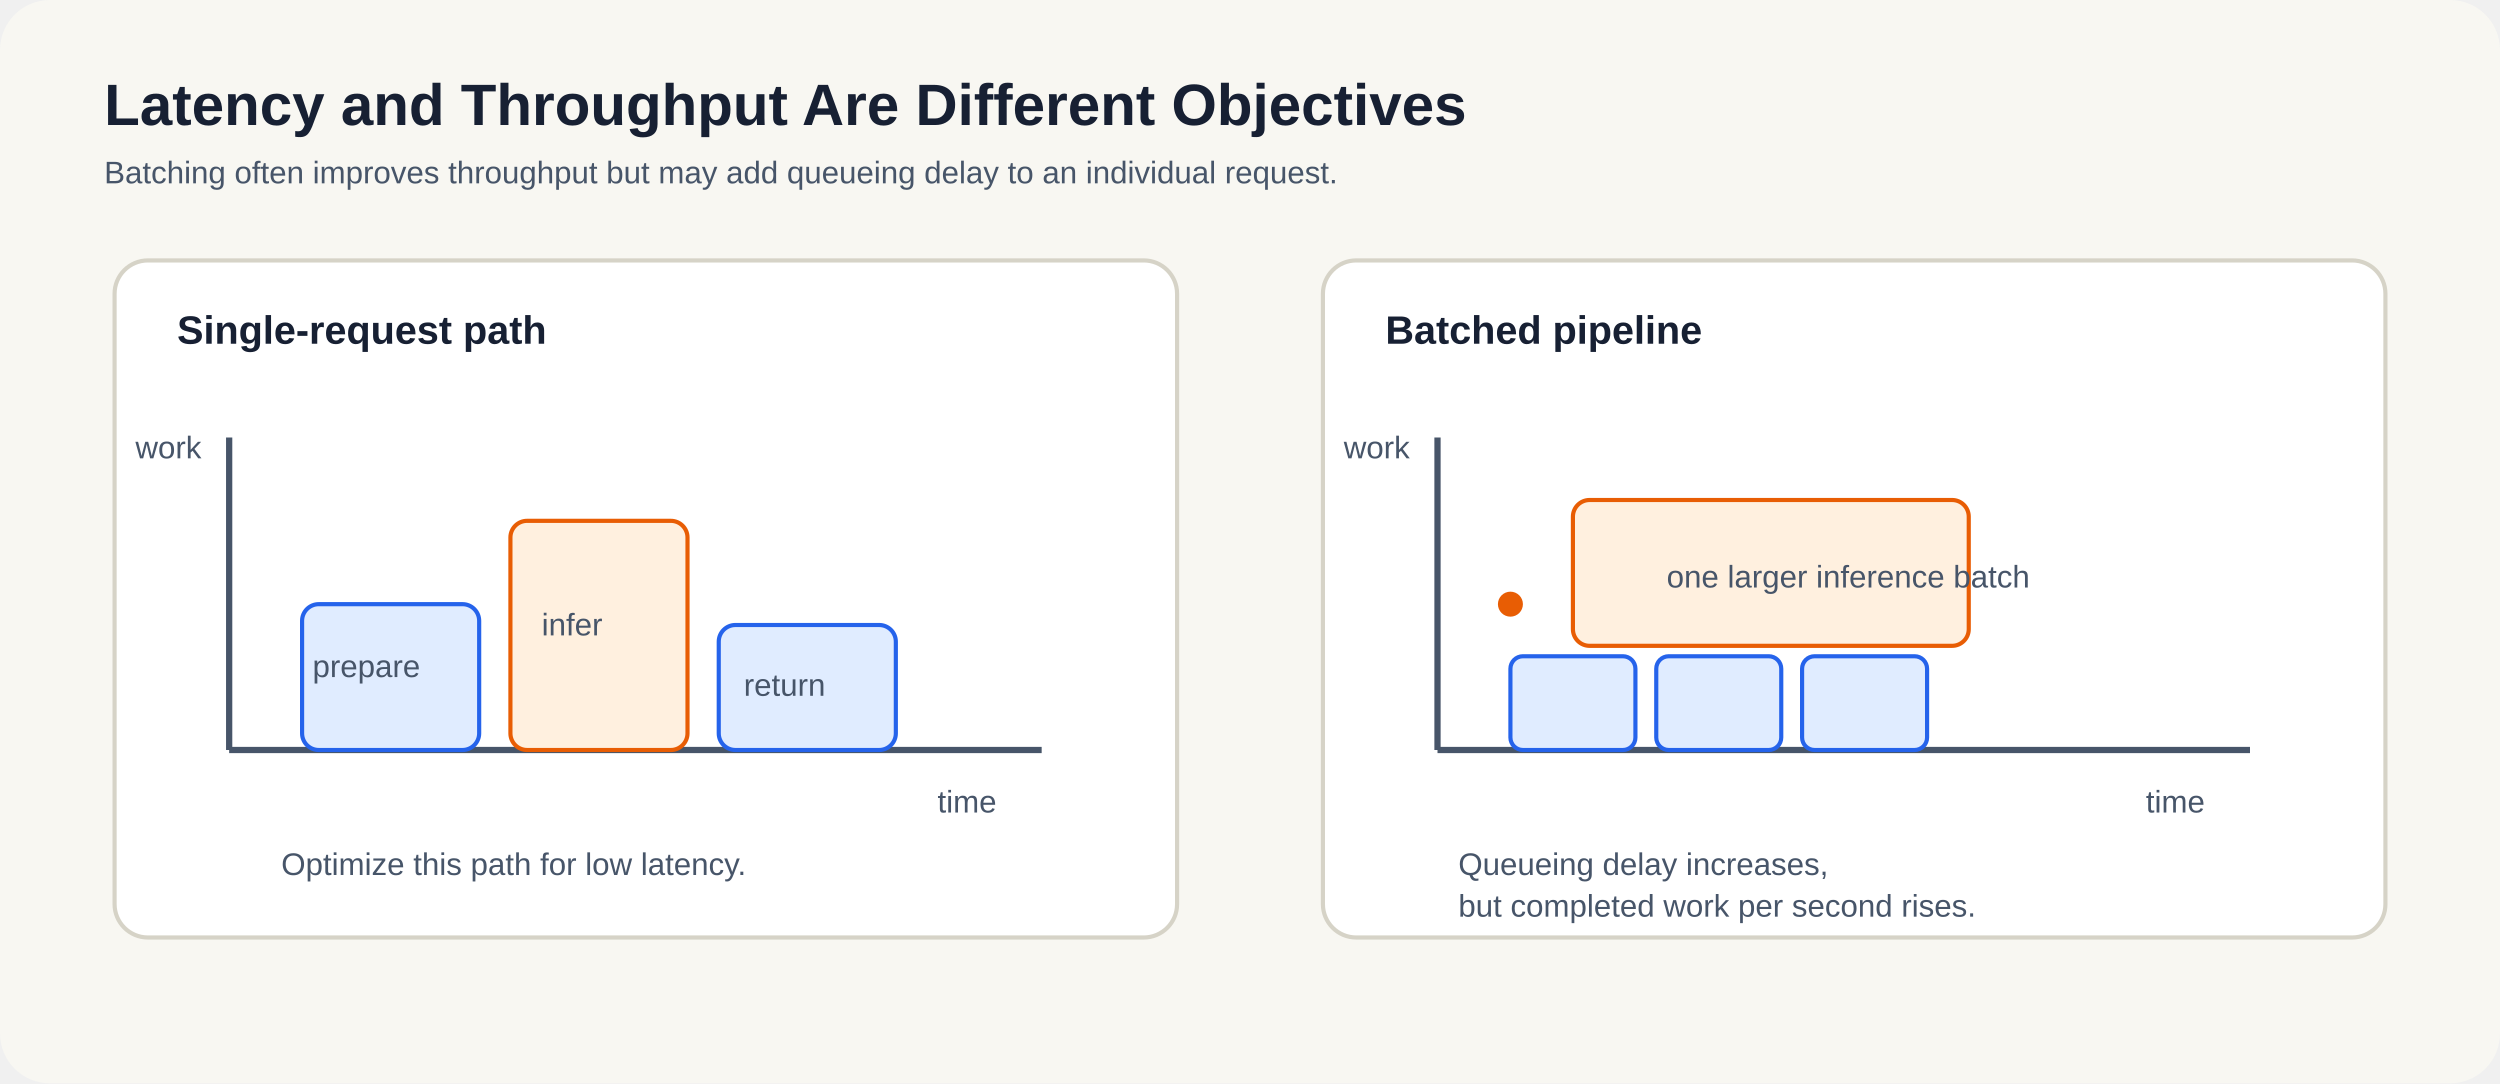
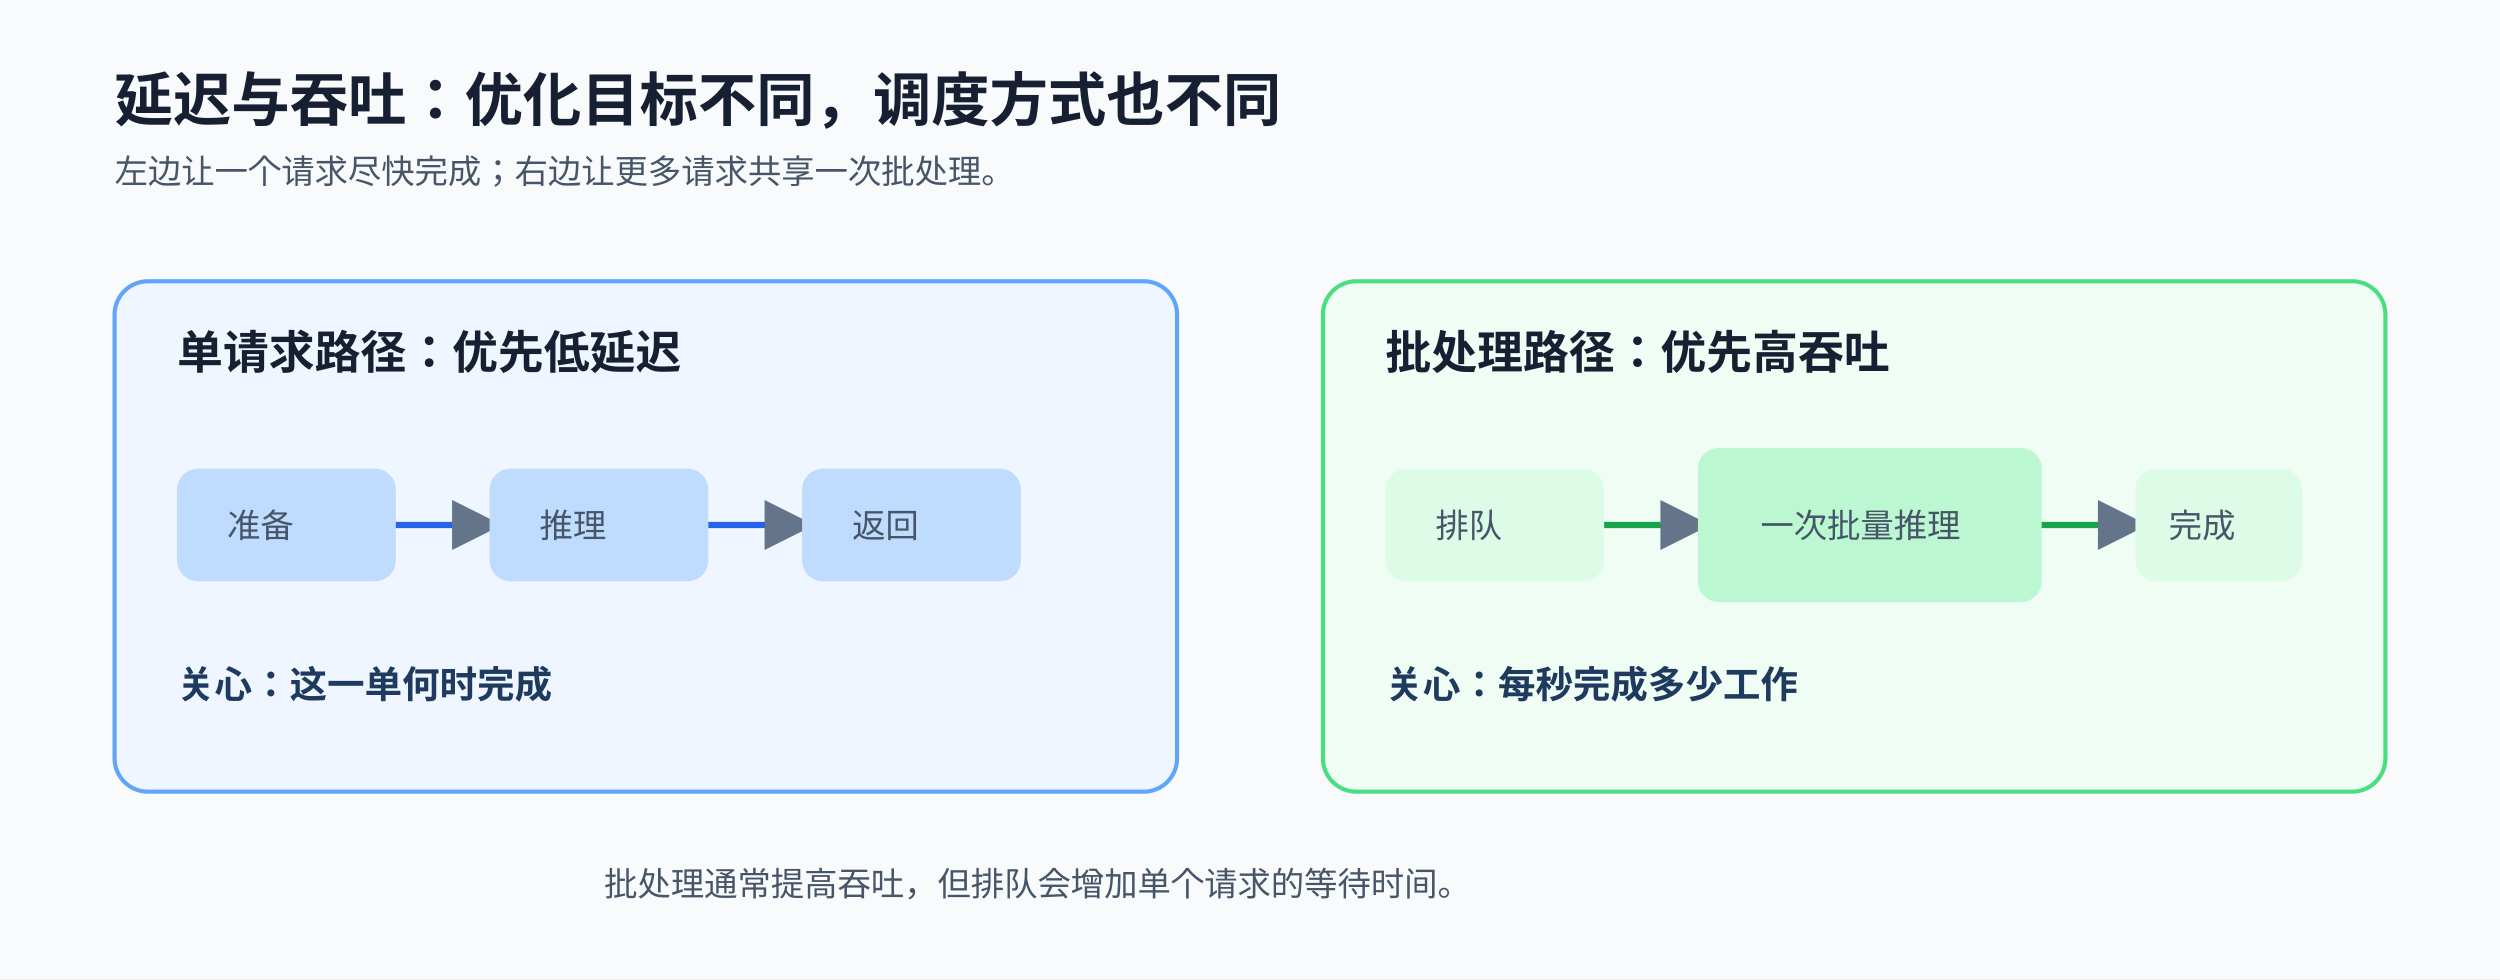
- <svg xmlns="http://www.w3.org/2000/svg" viewBox="0 0 1200 520" role="img" aria-label="Latency throughput tradeoff">
-   <style>.bg{fill:#f8f7f2}.p{fill:#fff;stroke:#d6d3c7;stroke-width:2}.b{fill:#e0ecff;stroke:#2563eb;stroke-width:2}.o{fill:#fff0df;stroke:#e85d04;stroke-width:2}.t{font-family:Arial,sans-serif;fill:#172033}.h{font-size:28px;font-weight:700}.l{font-size:19px;font-weight:700}.s{font-size:15px;fill:#475569}.line{stroke:#475569;stroke-width:3;fill:none}.dot{fill:#e85d04}</style>
-   <rect class="bg" width="1200" height="520" rx="24" />
-   <text class="t h" x="50" y="60">Latency and Throughput Are Different Objectives</text>
-   <text class="t s" x="50" y="88">Batching often improves throughput but may add queueing delay to an individual request.</text>
-   <rect class="p" x="55" y="125" width="510" height="325" rx="16" />
-   <text class="t l" x="85" y="165">Single-request path</text>
-   <line class="line" x1="110" y1="360" x2="500" y2="360" />
-   <line class="line" x1="110" y1="360" x2="110" y2="210" />
-   <text class="t s" x="450" y="390">time</text>
-   <text class="t s" x="65" y="220">work</text>
-   <rect class="b" x="145" y="290" width="85" height="70" rx="8" />
-   <rect class="o" x="245" y="250" width="85" height="110" rx="8" />
-   <rect class="b" x="345" y="300" width="85" height="60" rx="8" />
-   <text class="t s" x="150" y="325">prepare</text>
-   <text class="t s" x="260" y="305">infer</text>
-   <text class="t s" x="357" y="334">return</text>
-   <text class="t s" x="135" y="420">Optimize this path for low latency.</text>
-   <rect class="p" x="635" y="125" width="510" height="325" rx="16" />
-   <text class="t l" x="665" y="165">Batched pipeline</text>
-   <line class="line" x1="690" y1="360" x2="1080" y2="360" />
-   <line class="line" x1="690" y1="360" x2="690" y2="210" />
-   <text class="t s" x="1030" y="390">time</text>
-   <text class="t s" x="645" y="220">work</text>
-   <rect class="b" x="725" y="315" width="60" height="45" rx="6" />
-   <rect class="b" x="795" y="315" width="60" height="45" rx="6" />
-   <rect class="b" x="865" y="315" width="60" height="45" rx="6" />
-   <rect class="o" x="755" y="240" width="190" height="70" rx="8" />
-   <text class="t s" x="800" y="282">one larger inference batch</text>
-   <circle class="dot" cx="725" cy="290" r="6" />
-   <text class="t s" x="700" y="420">Queueing delay increases,</text>
-   <text class="t s" x="700" y="440">but completed work per second rises.</text>
+ <svg xmlns="http://www.w3.org/2000/svg" width="1200" height="470" viewBox="0 0 1200 470" role="img" aria-labelledby="title desc">
+   <style>.title{font:700 28px sans-serif;fill:#172033}.sub,.text{font:16px sans-serif;fill:#475569}.head{font:700 22px sans-serif;fill:#172033}.note{font:700 18px sans-serif;fill:#1e3a5f}</style>
+   <rect width="1200" height="470" fill="#f8fafc" />
+   <text class="title" x="55" y="58">延迟与吞吐：优化目标不同，调度方式也不同</text>
+   <text class="sub" x="55" y="88">左边让一个请求尽快完成；右边让更多请求共享一次批处理。</text>
+   <rect x="55" y="135" width="510" height="245" rx="16" fill="#eff6ff" stroke="#60a5fa" stroke-width="2" />
+   <text class="head" x="85" y="177">单请求路径：优先低延迟</text>
+   <rect x="85" y="225" width="105" height="54" rx="10" fill="#bfdbfe" />
+   <text class="text" x="109" y="258">准备</text>
+   <path d="M190 252h45" stroke="#2563eb" stroke-width="3" marker-end="url(#arrow)" />
+   <rect x="235" y="225" width="105" height="54" rx="10" fill="#bfdbfe" />
+   <text class="text" x="259" y="258">推理</text>
+   <path d="M340 252h45" stroke="#2563eb" stroke-width="3" marker-end="url(#arrow)" />
+   <rect x="385" y="225" width="105" height="54" rx="10" fill="#bfdbfe" />
+   <text class="text" x="409" y="258">返回</text>
+   <text class="note" x="85" y="335">关心：这一单何时完成</text>
+   <rect x="635" y="135" width="510" height="245" rx="16" fill="#f0fdf4" stroke="#4ade80" stroke-width="2" />
+   <text class="head" x="665" y="177">批处理路径：优先高吞吐</text>
+   <rect x="665" y="225" width="105" height="54" rx="10" fill="#dcfce7" />
+   <text class="text" x="689" y="258">排队</text>
+   <path d="M770 252h45" stroke="#16a34a" stroke-width="3" marker-end="url(#arrow)" />
+   <rect x="815" y="215" width="165" height="74" rx="10" fill="#bbf7d0" />
+   <text class="text" x="845" y="258">一次批量推理</text>
+   <path d="M980 252h45" stroke="#16a34a" stroke-width="3" marker-end="url(#arrow)" />
+   <rect x="1025" y="225" width="80" height="54" rx="10" fill="#dcfce7" />
+   <text class="text" x="1041" y="258">完成</text>
+   <text class="note" x="665" y="335">关心：每秒完成多少工作</text>
+   <text class="text" x="290" y="430">批处理通常提高吞吐，但排队会增加单个请求的等待时间。</text>
+   <defs>
+     <marker id="arrow" markerWidth="8" markerHeight="8" refX="6" refY="4" orient="auto">
+       <path d="M0,0 L8,4 L0,8 z" fill="#64748b" />
+     </marker>
+   </defs>
</svg>
